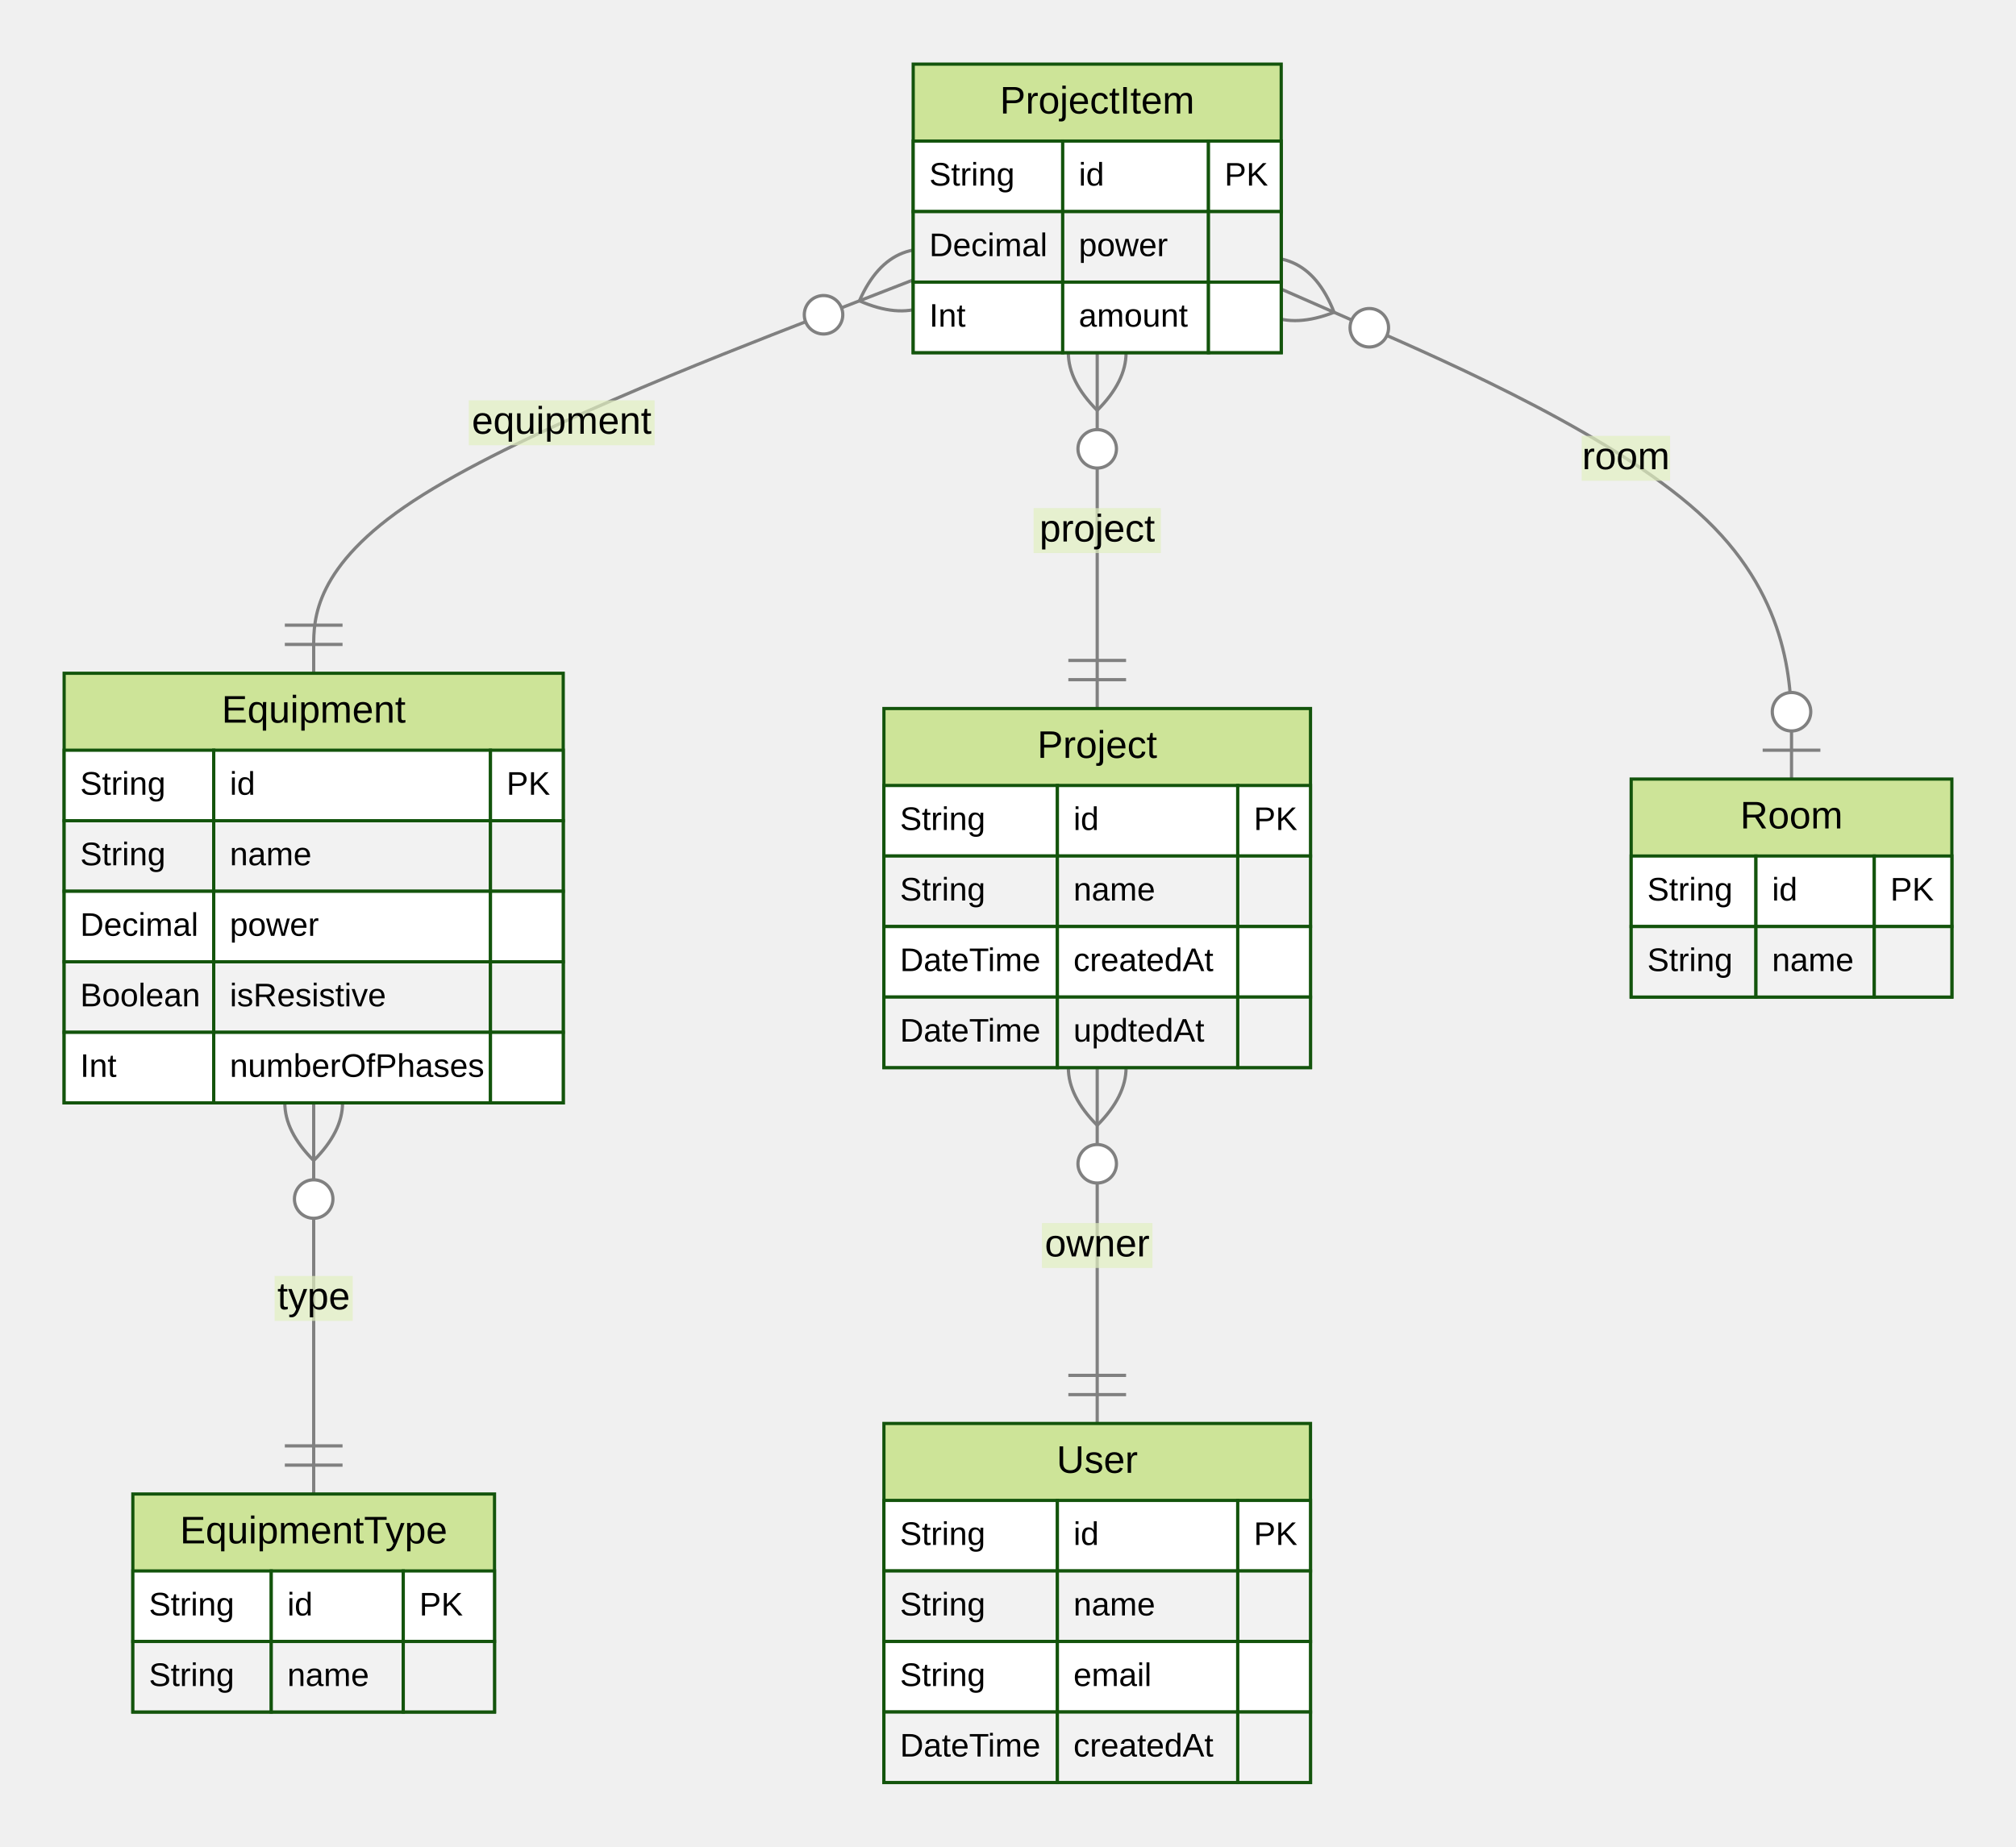
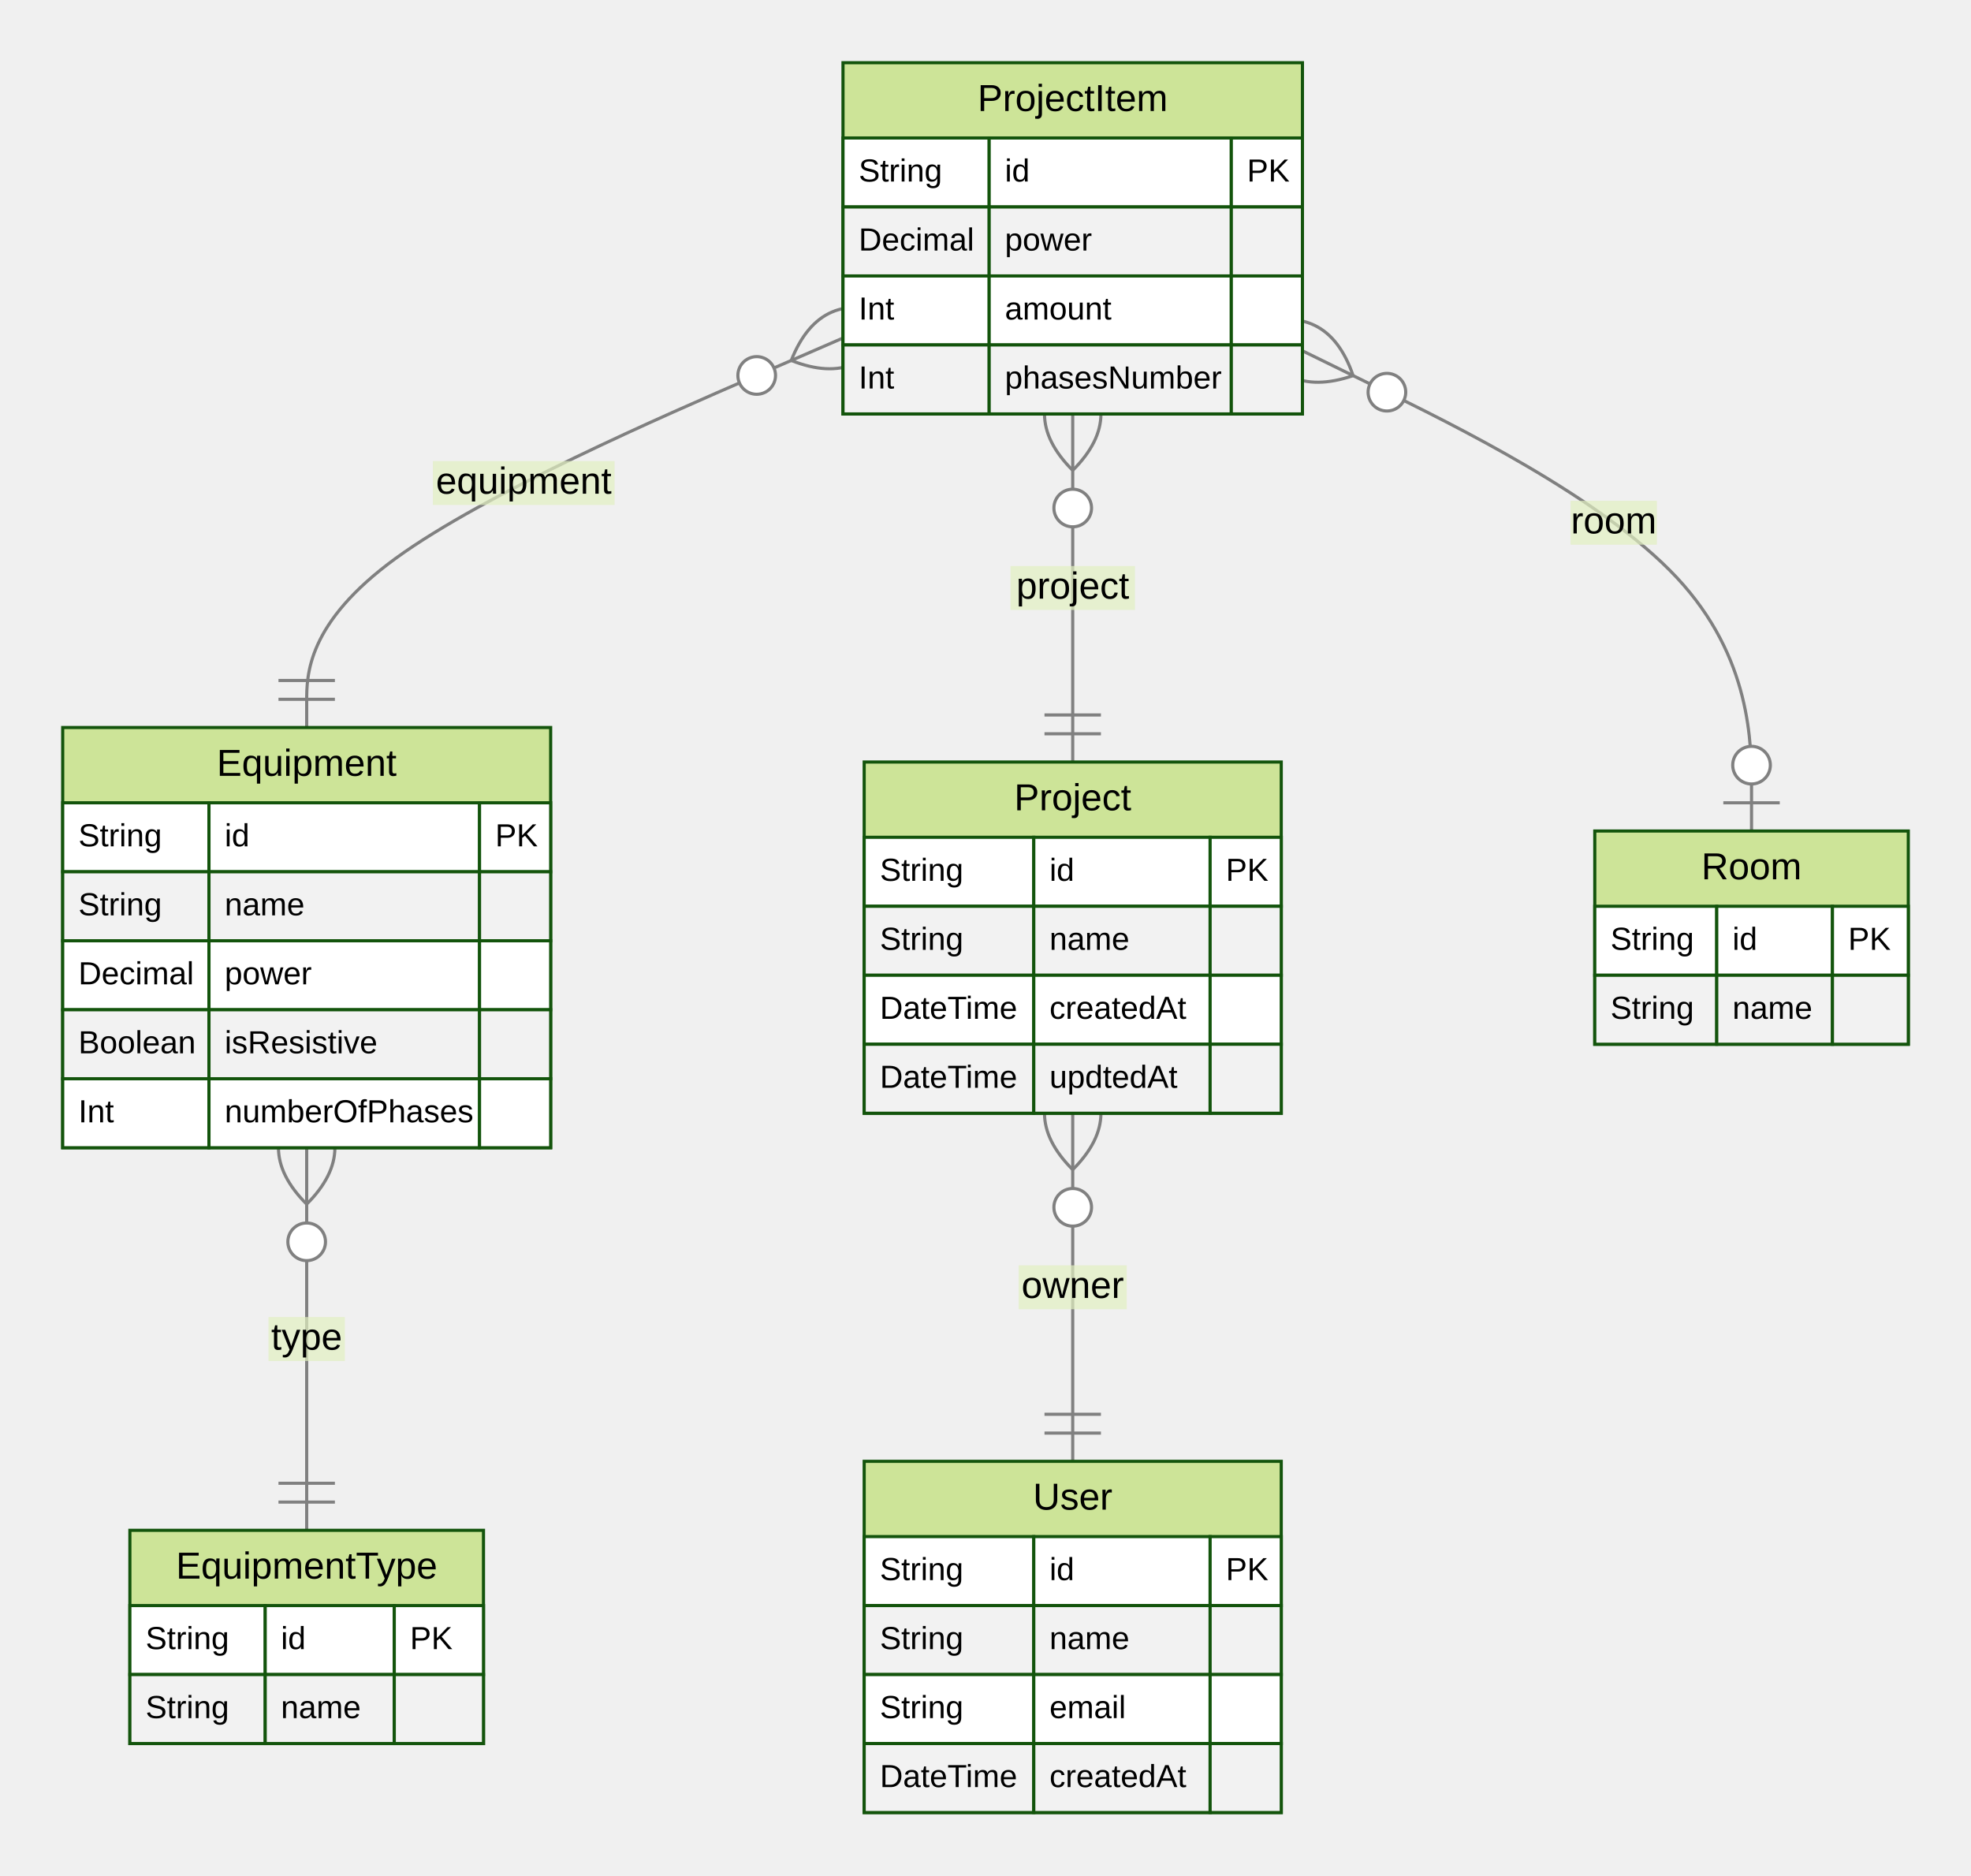
- <svg xmlns="http://www.w3.org/2000/svg" aria-roledescription="er" viewBox="0 0 628.664 576" style="max-width: 628.664px; background-color: white;" width="100%" id="mermaid-0">
+ <svg xmlns="http://www.w3.org/2000/svg" aria-roledescription="er" viewBox="0 0 628.664 598" style="max-width: 628.664px; background-color: white;" width="100%" id="mermaid-0">
  <style>#mermaid-0{font-family:"trebuchet ms",verdana,arial,sans-serif;font-size:16px;fill:#000000;}#mermaid-0 .error-icon{fill:#552222;}#mermaid-0 .error-text{fill:#552222;stroke:#552222;}#mermaid-0 .edge-thickness-normal{stroke-width:2px;}#mermaid-0 .edge-thickness-thick{stroke-width:3.5px;}#mermaid-0 .edge-pattern-solid{stroke-dasharray:0;}#mermaid-0 .edge-pattern-dashed{stroke-dasharray:3;}#mermaid-0 .edge-pattern-dotted{stroke-dasharray:2;}#mermaid-0 .marker{fill:#000000;stroke:#000000;}#mermaid-0 .marker.cross{stroke:#000000;}#mermaid-0 svg{font-family:"trebuchet ms",verdana,arial,sans-serif;font-size:16px;}#mermaid-0 .entityBox{fill:#cde498;stroke:#13540c;}#mermaid-0 .attributeBoxOdd{fill:#ffffff;stroke:#13540c;}#mermaid-0 .attributeBoxEven{fill:#f2f2f2;stroke:#13540c;}#mermaid-0 .relationshipLabelBox{fill:hsl(78.158, 58.462%, 84.51%);opacity:0.7;background-color:hsl(78.158, 58.462%, 84.51%);}#mermaid-0 .relationshipLabelBox rect{opacity:0.5;}#mermaid-0 .relationshipLine{stroke:#000000;}#mermaid-0 .entityTitleText{text-anchor:middle;font-size:18px;fill:#000000;}#mermaid-0 :root{--mermaid-font-family:"trebuchet ms",verdana,arial,sans-serif;}</style>
  <g />
  <defs>
    <marker orient="auto" markerHeight="18" markerWidth="18" refY="9" refX="0" id="ONLY_ONE_START">
      <path d="M9,0 L9,18 M15,0 L15,18" fill="none" stroke="gray" />
    </marker>
  </defs>
  <defs>
    <marker orient="auto" markerHeight="18" markerWidth="18" refY="9" refX="18" id="ONLY_ONE_END">
      <path d="M3,0 L3,18 M9,0 L9,18" fill="none" stroke="gray" />
    </marker>
  </defs>
  <defs>
    <marker orient="auto" markerHeight="18" markerWidth="30" refY="9" refX="0" id="ZERO_OR_ONE_START">
      <circle r="6" cy="9" cx="21" fill="white" stroke="gray" />
      <path d="M9,0 L9,18" fill="none" stroke="gray" />
    </marker>
  </defs>
  <defs>
    <marker orient="auto" markerHeight="18" markerWidth="30" refY="9" refX="30" id="ZERO_OR_ONE_END">
      <circle r="6" cy="9" cx="9" fill="white" stroke="gray" />
      <path d="M21,0 L21,18" fill="none" stroke="gray" />
    </marker>
  </defs>
  <defs>
    <marker orient="auto" markerHeight="36" markerWidth="45" refY="18" refX="18" id="ONE_OR_MORE_START">
      <path d="M0,18 Q 18,0 36,18 Q 18,36 0,18 M42,9 L42,27" fill="none" stroke="gray" />
    </marker>
  </defs>
  <defs>
    <marker orient="auto" markerHeight="36" markerWidth="45" refY="18" refX="27" id="ONE_OR_MORE_END">
      <path d="M3,9 L3,27 M9,18 Q27,0 45,18 Q27,36 9,18" fill="none" stroke="gray" />
    </marker>
  </defs>
  <defs>
    <marker orient="auto" markerHeight="36" markerWidth="57" refY="18" refX="18" id="ZERO_OR_MORE_START">
      <circle r="6" cy="18" cx="48" fill="white" stroke="gray" />
      <path d="M0,18 Q18,0 36,18 Q18,36 0,18" fill="none" stroke="gray" />
    </marker>
  </defs>
  <defs>
    <marker orient="auto" markerHeight="36" markerWidth="57" refY="18" refX="39" id="ZERO_OR_MORE_END">
      <circle r="6" cy="18" cx="9" fill="white" stroke="gray" />
      <path d="M21,18 Q39,0 57,18 Q39,36 21,18" fill="none" stroke="gray" />
    </marker>
  </defs>
-   <path style="stroke: gray; fill: none;" marker-start="url(#ZERO_OR_MORE_START)" marker-end="url(#ONLY_ONE_END)" d="M97.819,344L97.819,352.333C97.819,360.667,97.819,377.333,97.819,397.667C97.819,418,97.819,442,97.819,454L97.819,466" class="er relationshipLine" />
-   <path style="stroke: gray; fill: none;" marker-start="url(#ZERO_OR_MORE_START)" marker-end="url(#ONLY_ONE_END)" d="M342.151,333L342.151,343.167C342.151,353.333,342.151,373.667,342.151,392.167C342.151,410.667,342.151,427.333,342.151,435.667L342.151,444" class="er relationshipLine" />
-   <path style="stroke: gray; fill: none;" marker-start="url(#ZERO_OR_MORE_START)" marker-end="url(#ZERO_OR_ONE_END)" d="M399.53,90.176L426.052,101.814C452.575,113.451,505.619,136.725,532.142,162.196C558.664,187.667,558.664,215.333,558.664,229.167L558.664,243" class="er relationshipLine" />
-   <path style="stroke: gray; fill: none;" marker-start="url(#ZERO_OR_MORE_START)" marker-end="url(#ONLY_ONE_END)" d="M284.772,87.31L253.613,99.425C222.454,111.54,160.137,135.77,128.978,156.218C97.819,176.667,97.819,193.333,97.819,201.667L97.819,210" class="er relationshipLine" />
-   <path style="stroke: gray; fill: none;" marker-start="url(#ZERO_OR_MORE_START)" marker-end="url(#ONLY_ONE_END)" d="M342.151,110L342.151,118.333C342.151,126.667,342.151,143.333,342.151,161.833C342.151,180.333,342.151,200.667,342.151,210.833L342.151,221" class="er relationshipLine" />
-   <g transform="translate(20,210 )" id="entity-Equipment-e57c4209-9943-4e81-9fb0-a5da6dffc09e">
+   <path style="stroke: gray; fill: none;" marker-start="url(#ZERO_OR_MORE_START)" marker-end="url(#ONLY_ONE_END)" d="M97.819,366L97.819,374.333C97.819,382.667,97.819,399.333,97.819,419.667C97.819,440,97.819,464,97.819,476L97.819,488" class="er relationshipLine" />
+   <path style="stroke: gray; fill: none;" marker-start="url(#ZERO_OR_MORE_START)" marker-end="url(#ONLY_ONE_END)" d="M342.151,355L342.151,365.167C342.151,375.333,342.151,395.667,342.151,414.167C342.151,432.667,342.151,449.333,342.151,457.667L342.151,466" class="er relationshipLine" />
+   <path style="stroke: gray; fill: none;" marker-start="url(#ZERO_OR_MORE_START)" marker-end="url(#ZERO_OR_ONE_END)" d="M415.423,111.872L439.296,123.56C463.17,135.248,510.917,158.624,534.791,184.145C558.664,209.667,558.664,237.333,558.664,251.167L558.664,265" class="er relationshipLine" />
+   <path style="stroke: gray; fill: none;" marker-start="url(#ZERO_OR_MORE_START)" marker-end="url(#ONLY_ONE_END)" d="M268.879,107.788L240.369,120.157C211.859,132.525,154.839,157.263,126.329,177.965C97.819,198.667,97.819,215.333,97.819,223.667L97.819,232" class="er relationshipLine" />
+   <path style="stroke: gray; fill: none;" marker-start="url(#ZERO_OR_MORE_START)" marker-end="url(#ONLY_ONE_END)" d="M342.151,132L342.151,140.333C342.151,148.667,342.151,165.333,342.151,183.833C342.151,202.333,342.151,222.667,342.151,232.833L342.151,243" class="er relationshipLine" />
+   <g transform="translate(20,232 )" id="entity-Equipment-04f07d45-b770-484f-bf6a-7edaad389939">
    <rect height="134" width="155.638" y="0" x="0" class="er entityBox" />
-     <text style="dominant-baseline: middle; text-anchor: middle; font-size: 12px;" transform="translate(77.81886,12)" y="0" x="0" id="text-entity-Equipment-e57c4209-9943-4e81-9fb0-a5da6dffc09e" class="er entityLabel">Equipment</text>
+     <text style="dominant-baseline: middle; text-anchor: middle; font-size: 12px;" transform="translate(77.81886,12)" y="0" x="0" id="text-entity-Equipment-04f07d45-b770-484f-bf6a-7edaad389939" class="er entityLabel">Equipment</text>
    <rect height="22" width="46.65" y="24" x="0" class="er attributeBoxOdd" />
-     <text style="dominant-baseline: middle; font-size: 10.2px;" transform="translate(5,35)" y="0" x="0" id="text-entity-Equipment-e57c4209-9943-4e81-9fb0-a5da6dffc09e-attr-1-type" class="er entityLabel">String</text>
+     <text style="dominant-baseline: middle; font-size: 10.2px;" transform="translate(5,35)" y="0" x="0" id="text-entity-Equipment-04f07d45-b770-484f-bf6a-7edaad389939-attr-1-type" class="er entityLabel">String</text>
    <rect height="22" width="86.3" y="24" x="46.65" class="er attributeBoxOdd" />
-     <text style="dominant-baseline: middle; font-size: 10.2px;" transform="translate(51.64975,35)" y="0" x="0" id="text-entity-Equipment-e57c4209-9943-4e81-9fb0-a5da6dffc09e-attr-1-name" class="er entityLabel">id</text>
+     <text style="dominant-baseline: middle; font-size: 10.2px;" transform="translate(51.64975,35)" y="0" x="0" id="text-entity-Equipment-04f07d45-b770-484f-bf6a-7edaad389939-attr-1-name" class="er entityLabel">id</text>
    <rect height="22" width="22.688" y="24" x="132.95" class="er attributeBoxOdd" />
-     <text style="dominant-baseline: middle; font-size: 10.2px;" transform="translate(137.95,35)" y="0" x="0" id="text-entity-Equipment-e57c4209-9943-4e81-9fb0-a5da6dffc09e-attr-1-key" class="er entityLabel">PK</text>
+     <text style="dominant-baseline: middle; font-size: 10.2px;" transform="translate(137.95,35)" y="0" x="0" id="text-entity-Equipment-04f07d45-b770-484f-bf6a-7edaad389939-attr-1-key" class="er entityLabel">PK</text>
    <rect height="22" width="46.65" y="46" x="0" class="er attributeBoxEven" />
-     <text style="dominant-baseline: middle; font-size: 10.2px;" transform="translate(5,57)" y="0" x="0" id="text-entity-Equipment-e57c4209-9943-4e81-9fb0-a5da6dffc09e-attr-2-type" class="er entityLabel">String</text>
+     <text style="dominant-baseline: middle; font-size: 10.2px;" transform="translate(5,57)" y="0" x="0" id="text-entity-Equipment-04f07d45-b770-484f-bf6a-7edaad389939-attr-2-type" class="er entityLabel">String</text>
    <rect height="22" width="86.3" y="46" x="46.65" class="er attributeBoxEven" />
-     <text style="dominant-baseline: middle; font-size: 10.2px;" transform="translate(51.64975,57)" y="0" x="0" id="text-entity-Equipment-e57c4209-9943-4e81-9fb0-a5da6dffc09e-attr-2-name" class="er entityLabel">name</text>
+     <text style="dominant-baseline: middle; font-size: 10.2px;" transform="translate(51.64975,57)" y="0" x="0" id="text-entity-Equipment-04f07d45-b770-484f-bf6a-7edaad389939-attr-2-name" class="er entityLabel">name</text>
    <rect height="22" width="22.688" y="46" x="132.95" class="er attributeBoxEven" />
-     <text style="dominant-baseline: middle; font-size: 10.2px;" transform="translate(137.95,57)" y="0" x="0" id="text-entity-Equipment-e57c4209-9943-4e81-9fb0-a5da6dffc09e-attr-2-key" class="er entityLabel" />
+     <text style="dominant-baseline: middle; font-size: 10.2px;" transform="translate(137.95,57)" y="0" x="0" id="text-entity-Equipment-04f07d45-b770-484f-bf6a-7edaad389939-attr-2-key" class="er entityLabel" />
    <rect height="22" width="46.65" y="68" x="0" class="er attributeBoxOdd" />
-     <text style="dominant-baseline: middle; font-size: 10.2px;" transform="translate(5,79)" y="0" x="0" id="text-entity-Equipment-e57c4209-9943-4e81-9fb0-a5da6dffc09e-attr-3-type" class="er entityLabel">Decimal</text>
+     <text style="dominant-baseline: middle; font-size: 10.2px;" transform="translate(5,79)" y="0" x="0" id="text-entity-Equipment-04f07d45-b770-484f-bf6a-7edaad389939-attr-3-type" class="er entityLabel">Decimal</text>
    <rect height="22" width="86.3" y="68" x="46.65" class="er attributeBoxOdd" />
-     <text style="dominant-baseline: middle; font-size: 10.2px;" transform="translate(51.64975,79)" y="0" x="0" id="text-entity-Equipment-e57c4209-9943-4e81-9fb0-a5da6dffc09e-attr-3-name" class="er entityLabel">power</text>
+     <text style="dominant-baseline: middle; font-size: 10.2px;" transform="translate(51.64975,79)" y="0" x="0" id="text-entity-Equipment-04f07d45-b770-484f-bf6a-7edaad389939-attr-3-name" class="er entityLabel">power</text>
    <rect height="22" width="22.688" y="68" x="132.95" class="er attributeBoxOdd" />
-     <text style="dominant-baseline: middle; font-size: 10.2px;" transform="translate(137.95,79)" y="0" x="0" id="text-entity-Equipment-e57c4209-9943-4e81-9fb0-a5da6dffc09e-attr-3-key" class="er entityLabel" />
+     <text style="dominant-baseline: middle; font-size: 10.2px;" transform="translate(137.95,79)" y="0" x="0" id="text-entity-Equipment-04f07d45-b770-484f-bf6a-7edaad389939-attr-3-key" class="er entityLabel" />
    <rect height="22" width="46.65" y="90" x="0" class="er attributeBoxEven" />
-     <text style="dominant-baseline: middle; font-size: 10.2px;" transform="translate(5,101)" y="0" x="0" id="text-entity-Equipment-e57c4209-9943-4e81-9fb0-a5da6dffc09e-attr-4-type" class="er entityLabel">Boolean</text>
+     <text style="dominant-baseline: middle; font-size: 10.2px;" transform="translate(5,101)" y="0" x="0" id="text-entity-Equipment-04f07d45-b770-484f-bf6a-7edaad389939-attr-4-type" class="er entityLabel">Boolean</text>
    <rect height="22" width="86.3" y="90" x="46.65" class="er attributeBoxEven" />
-     <text style="dominant-baseline: middle; font-size: 10.2px;" transform="translate(51.64975,101)" y="0" x="0" id="text-entity-Equipment-e57c4209-9943-4e81-9fb0-a5da6dffc09e-attr-4-name" class="er entityLabel">isResistive</text>
+     <text style="dominant-baseline: middle; font-size: 10.2px;" transform="translate(51.64975,101)" y="0" x="0" id="text-entity-Equipment-04f07d45-b770-484f-bf6a-7edaad389939-attr-4-name" class="er entityLabel">isResistive</text>
    <rect height="22" width="22.688" y="90" x="132.95" class="er attributeBoxEven" />
-     <text style="dominant-baseline: middle; font-size: 10.2px;" transform="translate(137.95,101)" y="0" x="0" id="text-entity-Equipment-e57c4209-9943-4e81-9fb0-a5da6dffc09e-attr-4-key" class="er entityLabel" />
+     <text style="dominant-baseline: middle; font-size: 10.2px;" transform="translate(137.95,101)" y="0" x="0" id="text-entity-Equipment-04f07d45-b770-484f-bf6a-7edaad389939-attr-4-key" class="er entityLabel" />
    <rect height="22" width="46.65" y="112" x="0" class="er attributeBoxOdd" />
-     <text style="dominant-baseline: middle; font-size: 10.2px;" transform="translate(5,123)" y="0" x="0" id="text-entity-Equipment-e57c4209-9943-4e81-9fb0-a5da6dffc09e-attr-5-type" class="er entityLabel">Int</text>
+     <text style="dominant-baseline: middle; font-size: 10.2px;" transform="translate(5,123)" y="0" x="0" id="text-entity-Equipment-04f07d45-b770-484f-bf6a-7edaad389939-attr-5-type" class="er entityLabel">Int</text>
    <rect height="22" width="86.3" y="112" x="46.65" class="er attributeBoxOdd" />
-     <text style="dominant-baseline: middle; font-size: 10.2px;" transform="translate(51.64975,123)" y="0" x="0" id="text-entity-Equipment-e57c4209-9943-4e81-9fb0-a5da6dffc09e-attr-5-name" class="er entityLabel">numberOfPhases</text>
+     <text style="dominant-baseline: middle; font-size: 10.2px;" transform="translate(51.64975,123)" y="0" x="0" id="text-entity-Equipment-04f07d45-b770-484f-bf6a-7edaad389939-attr-5-name" class="er entityLabel">numberOfPhases</text>
    <rect height="22" width="22.688" y="112" x="132.95" class="er attributeBoxOdd" />
-     <text style="dominant-baseline: middle; font-size: 10.2px;" transform="translate(137.95,123)" y="0" x="0" id="text-entity-Equipment-e57c4209-9943-4e81-9fb0-a5da6dffc09e-attr-5-key" class="er entityLabel" />
-   </g>
-   <g transform="translate(41.42628,466 )" id="entity-EquipmentType-c0a5df03-c786-4445-b4bb-2504ad14c1a9">
+     <text style="dominant-baseline: middle; font-size: 10.2px;" transform="translate(137.95,123)" y="0" x="0" id="text-entity-Equipment-04f07d45-b770-484f-bf6a-7edaad389939-attr-5-key" class="er entityLabel" />
+   </g>
+   <g transform="translate(41.42628,488 )" id="entity-EquipmentType-601894e5-45f7-4648-88d3-7b594855263c">
    <rect height="68" width="112.785" y="0" x="0" class="er entityBox" />
-     <text style="dominant-baseline: middle; text-anchor: middle; font-size: 12px;" transform="translate(56.39258,12)" y="0" x="0" id="text-entity-EquipmentType-c0a5df03-c786-4445-b4bb-2504ad14c1a9" class="er entityLabel">EquipmentType</text>
+     <text style="dominant-baseline: middle; text-anchor: middle; font-size: 12px;" transform="translate(56.39258,12)" y="0" x="0" id="text-entity-EquipmentType-601894e5-45f7-4648-88d3-7b594855263c" class="er entityLabel">EquipmentType</text>
    <rect height="22" width="43.164" y="24" x="0" class="er attributeBoxOdd" />
-     <text style="dominant-baseline: middle; font-size: 10.2px;" transform="translate(5,35)" y="0" x="0" id="text-entity-EquipmentType-c0a5df03-c786-4445-b4bb-2504ad14c1a9-attr-1-type" class="er entityLabel">String</text>
+     <text style="dominant-baseline: middle; font-size: 10.2px;" transform="translate(5,35)" y="0" x="0" id="text-entity-EquipmentType-601894e5-45f7-4648-88d3-7b594855263c-attr-1-type" class="er entityLabel">String</text>
    <rect height="22" width="41.166" y="24" x="43.164" class="er attributeBoxOdd" />
-     <text style="dominant-baseline: middle; font-size: 10.2px;" transform="translate(48.16356,35)" y="0" x="0" id="text-entity-EquipmentType-c0a5df03-c786-4445-b4bb-2504ad14c1a9-attr-1-name" class="er entityLabel">id</text>
+     <text style="dominant-baseline: middle; font-size: 10.2px;" transform="translate(48.16356,35)" y="0" x="0" id="text-entity-EquipmentType-601894e5-45f7-4648-88d3-7b594855263c-attr-1-name" class="er entityLabel">id</text>
    <rect height="22" width="28.455" y="24" x="84.33" class="er attributeBoxOdd" />
-     <text style="dominant-baseline: middle; font-size: 10.2px;" transform="translate(89.32997,35)" y="0" x="0" id="text-entity-EquipmentType-c0a5df03-c786-4445-b4bb-2504ad14c1a9-attr-1-key" class="er entityLabel">PK</text>
+     <text style="dominant-baseline: middle; font-size: 10.2px;" transform="translate(89.32997,35)" y="0" x="0" id="text-entity-EquipmentType-601894e5-45f7-4648-88d3-7b594855263c-attr-1-key" class="er entityLabel">PK</text>
    <rect height="22" width="43.164" y="46" x="0" class="er attributeBoxEven" />
-     <text style="dominant-baseline: middle; font-size: 10.2px;" transform="translate(5,57)" y="0" x="0" id="text-entity-EquipmentType-c0a5df03-c786-4445-b4bb-2504ad14c1a9-attr-2-type" class="er entityLabel">String</text>
+     <text style="dominant-baseline: middle; font-size: 10.2px;" transform="translate(5,57)" y="0" x="0" id="text-entity-EquipmentType-601894e5-45f7-4648-88d3-7b594855263c-attr-2-type" class="er entityLabel">String</text>
    <rect height="22" width="41.166" y="46" x="43.164" class="er attributeBoxEven" />
-     <text style="dominant-baseline: middle; font-size: 10.2px;" transform="translate(48.16356,57)" y="0" x="0" id="text-entity-EquipmentType-c0a5df03-c786-4445-b4bb-2504ad14c1a9-attr-2-name" class="er entityLabel">name</text>
+     <text style="dominant-baseline: middle; font-size: 10.2px;" transform="translate(48.16356,57)" y="0" x="0" id="text-entity-EquipmentType-601894e5-45f7-4648-88d3-7b594855263c-attr-2-name" class="er entityLabel">name</text>
    <rect height="22" width="28.455" y="46" x="84.33" class="er attributeBoxEven" />
-     <text style="dominant-baseline: middle; font-size: 10.2px;" transform="translate(89.32997,57)" y="0" x="0" id="text-entity-EquipmentType-c0a5df03-c786-4445-b4bb-2504ad14c1a9-attr-2-key" class="er entityLabel" />
-   </g>
-   <g transform="translate(275.6377,444 )" id="entity-User-4519b605-82f5-4784-88e5-47561e5da9b5">
+     <text style="dominant-baseline: middle; font-size: 10.2px;" transform="translate(89.32997,57)" y="0" x="0" id="text-entity-EquipmentType-601894e5-45f7-4648-88d3-7b594855263c-attr-2-key" class="er entityLabel" />
+   </g>
+   <g transform="translate(275.6377,466 )" id="entity-User-2dc6f05c-d421-484b-9d5f-dd0690139143">
    <rect height="112" width="133.026" y="0" x="0" class="er entityBox" />
-     <text style="dominant-baseline: middle; text-anchor: middle; font-size: 12px;" transform="translate(66.51321,12)" y="0" x="0" id="text-entity-User-4519b605-82f5-4784-88e5-47561e5da9b5" class="er entityLabel">User</text>
+     <text style="dominant-baseline: middle; text-anchor: middle; font-size: 12px;" transform="translate(66.51321,12)" y="0" x="0" id="text-entity-User-2dc6f05c-d421-484b-9d5f-dd0690139143" class="er entityLabel">User</text>
    <rect height="22" width="54.096" y="24" x="0" class="er attributeBoxOdd" />
-     <text style="dominant-baseline: middle; font-size: 10.2px;" transform="translate(5,35)" y="0" x="0" id="text-entity-User-4519b605-82f5-4784-88e5-47561e5da9b5-attr-1-type" class="er entityLabel">String</text>
+     <text style="dominant-baseline: middle; font-size: 10.2px;" transform="translate(5,35)" y="0" x="0" id="text-entity-User-2dc6f05c-d421-484b-9d5f-dd0690139143-attr-1-type" class="er entityLabel">String</text>
    <rect height="22" width="56.243" y="24" x="54.096" class="er attributeBoxOdd" />
-     <text style="dominant-baseline: middle; font-size: 10.2px;" transform="translate(59.09555,35)" y="0" x="0" id="text-entity-User-4519b605-82f5-4784-88e5-47561e5da9b5-attr-1-name" class="er entityLabel">id</text>
+     <text style="dominant-baseline: middle; font-size: 10.2px;" transform="translate(59.09555,35)" y="0" x="0" id="text-entity-User-2dc6f05c-d421-484b-9d5f-dd0690139143-attr-1-name" class="er entityLabel">id</text>
    <rect height="22" width="22.688" y="24" x="110.339" class="er attributeBoxOdd" />
-     <text style="dominant-baseline: middle; font-size: 10.2px;" transform="translate(115.3387,35)" y="0" x="0" id="text-entity-User-4519b605-82f5-4784-88e5-47561e5da9b5-attr-1-key" class="er entityLabel">PK</text>
+     <text style="dominant-baseline: middle; font-size: 10.2px;" transform="translate(115.3387,35)" y="0" x="0" id="text-entity-User-2dc6f05c-d421-484b-9d5f-dd0690139143-attr-1-key" class="er entityLabel">PK</text>
    <rect height="22" width="54.096" y="46" x="0" class="er attributeBoxEven" />
-     <text style="dominant-baseline: middle; font-size: 10.2px;" transform="translate(5,57)" y="0" x="0" id="text-entity-User-4519b605-82f5-4784-88e5-47561e5da9b5-attr-2-type" class="er entityLabel">String</text>
+     <text style="dominant-baseline: middle; font-size: 10.2px;" transform="translate(5,57)" y="0" x="0" id="text-entity-User-2dc6f05c-d421-484b-9d5f-dd0690139143-attr-2-type" class="er entityLabel">String</text>
    <rect height="22" width="56.243" y="46" x="54.096" class="er attributeBoxEven" />
-     <text style="dominant-baseline: middle; font-size: 10.2px;" transform="translate(59.09555,57)" y="0" x="0" id="text-entity-User-4519b605-82f5-4784-88e5-47561e5da9b5-attr-2-name" class="er entityLabel">name</text>
+     <text style="dominant-baseline: middle; font-size: 10.2px;" transform="translate(59.09555,57)" y="0" x="0" id="text-entity-User-2dc6f05c-d421-484b-9d5f-dd0690139143-attr-2-name" class="er entityLabel">name</text>
    <rect height="22" width="22.688" y="46" x="110.339" class="er attributeBoxEven" />
-     <text style="dominant-baseline: middle; font-size: 10.2px;" transform="translate(115.3387,57)" y="0" x="0" id="text-entity-User-4519b605-82f5-4784-88e5-47561e5da9b5-attr-2-key" class="er entityLabel" />
+     <text style="dominant-baseline: middle; font-size: 10.2px;" transform="translate(115.3387,57)" y="0" x="0" id="text-entity-User-2dc6f05c-d421-484b-9d5f-dd0690139143-attr-2-key" class="er entityLabel" />
    <rect height="22" width="54.096" y="68" x="0" class="er attributeBoxOdd" />
-     <text style="dominant-baseline: middle; font-size: 10.2px;" transform="translate(5,79)" y="0" x="0" id="text-entity-User-4519b605-82f5-4784-88e5-47561e5da9b5-attr-3-type" class="er entityLabel">String</text>
+     <text style="dominant-baseline: middle; font-size: 10.2px;" transform="translate(5,79)" y="0" x="0" id="text-entity-User-2dc6f05c-d421-484b-9d5f-dd0690139143-attr-3-type" class="er entityLabel">String</text>
    <rect height="22" width="56.243" y="68" x="54.096" class="er attributeBoxOdd" />
-     <text style="dominant-baseline: middle; font-size: 10.2px;" transform="translate(59.09555,79)" y="0" x="0" id="text-entity-User-4519b605-82f5-4784-88e5-47561e5da9b5-attr-3-name" class="er entityLabel">email</text>
+     <text style="dominant-baseline: middle; font-size: 10.2px;" transform="translate(59.09555,79)" y="0" x="0" id="text-entity-User-2dc6f05c-d421-484b-9d5f-dd0690139143-attr-3-name" class="er entityLabel">email</text>
    <rect height="22" width="22.688" y="68" x="110.339" class="er attributeBoxOdd" />
-     <text style="dominant-baseline: middle; font-size: 10.2px;" transform="translate(115.3387,79)" y="0" x="0" id="text-entity-User-4519b605-82f5-4784-88e5-47561e5da9b5-attr-3-key" class="er entityLabel" />
+     <text style="dominant-baseline: middle; font-size: 10.2px;" transform="translate(115.3387,79)" y="0" x="0" id="text-entity-User-2dc6f05c-d421-484b-9d5f-dd0690139143-attr-3-key" class="er entityLabel" />
    <rect height="22" width="54.096" y="90" x="0" class="er attributeBoxEven" />
-     <text style="dominant-baseline: middle; font-size: 10.2px;" transform="translate(5,101)" y="0" x="0" id="text-entity-User-4519b605-82f5-4784-88e5-47561e5da9b5-attr-4-type" class="er entityLabel">DateTime</text>
+     <text style="dominant-baseline: middle; font-size: 10.2px;" transform="translate(5,101)" y="0" x="0" id="text-entity-User-2dc6f05c-d421-484b-9d5f-dd0690139143-attr-4-type" class="er entityLabel">DateTime</text>
    <rect height="22" width="56.243" y="90" x="54.096" class="er attributeBoxEven" />
-     <text style="dominant-baseline: middle; font-size: 10.2px;" transform="translate(59.09555,101)" y="0" x="0" id="text-entity-User-4519b605-82f5-4784-88e5-47561e5da9b5-attr-4-name" class="er entityLabel">createdAt</text>
+     <text style="dominant-baseline: middle; font-size: 10.2px;" transform="translate(59.09555,101)" y="0" x="0" id="text-entity-User-2dc6f05c-d421-484b-9d5f-dd0690139143-attr-4-name" class="er entityLabel">createdAt</text>
    <rect height="22" width="22.688" y="90" x="110.339" class="er attributeBoxEven" />
-     <text style="dominant-baseline: middle; font-size: 10.2px;" transform="translate(115.3387,101)" y="0" x="0" id="text-entity-User-4519b605-82f5-4784-88e5-47561e5da9b5-attr-4-key" class="er entityLabel" />
-   </g>
-   <g transform="translate(275.6377,221 )" id="entity-Project-7aff2950-399a-4528-8461-5517d71f59ad">
+     <text style="dominant-baseline: middle; font-size: 10.2px;" transform="translate(115.3387,101)" y="0" x="0" id="text-entity-User-2dc6f05c-d421-484b-9d5f-dd0690139143-attr-4-key" class="er entityLabel" />
+   </g>
+   <g transform="translate(275.6377,243 )" id="entity-Project-66f8ca4a-10cb-4bf3-9115-05de2c45915e">
    <rect height="112" width="133.026" y="0" x="0" class="er entityBox" />
-     <text style="dominant-baseline: middle; text-anchor: middle; font-size: 12px;" transform="translate(66.51321,12)" y="0" x="0" id="text-entity-Project-7aff2950-399a-4528-8461-5517d71f59ad" class="er entityLabel">Project</text>
+     <text style="dominant-baseline: middle; text-anchor: middle; font-size: 12px;" transform="translate(66.51321,12)" y="0" x="0" id="text-entity-Project-66f8ca4a-10cb-4bf3-9115-05de2c45915e" class="er entityLabel">Project</text>
    <rect height="22" width="54.096" y="24" x="0" class="er attributeBoxOdd" />
-     <text style="dominant-baseline: middle; font-size: 10.2px;" transform="translate(5,35)" y="0" x="0" id="text-entity-Project-7aff2950-399a-4528-8461-5517d71f59ad-attr-1-type" class="er entityLabel">String</text>
+     <text style="dominant-baseline: middle; font-size: 10.2px;" transform="translate(5,35)" y="0" x="0" id="text-entity-Project-66f8ca4a-10cb-4bf3-9115-05de2c45915e-attr-1-type" class="er entityLabel">String</text>
    <rect height="22" width="56.243" y="24" x="54.096" class="er attributeBoxOdd" />
-     <text style="dominant-baseline: middle; font-size: 10.2px;" transform="translate(59.09555,35)" y="0" x="0" id="text-entity-Project-7aff2950-399a-4528-8461-5517d71f59ad-attr-1-name" class="er entityLabel">id</text>
+     <text style="dominant-baseline: middle; font-size: 10.2px;" transform="translate(59.09555,35)" y="0" x="0" id="text-entity-Project-66f8ca4a-10cb-4bf3-9115-05de2c45915e-attr-1-name" class="er entityLabel">id</text>
    <rect height="22" width="22.688" y="24" x="110.339" class="er attributeBoxOdd" />
-     <text style="dominant-baseline: middle; font-size: 10.2px;" transform="translate(115.3387,35)" y="0" x="0" id="text-entity-Project-7aff2950-399a-4528-8461-5517d71f59ad-attr-1-key" class="er entityLabel">PK</text>
+     <text style="dominant-baseline: middle; font-size: 10.2px;" transform="translate(115.3387,35)" y="0" x="0" id="text-entity-Project-66f8ca4a-10cb-4bf3-9115-05de2c45915e-attr-1-key" class="er entityLabel">PK</text>
    <rect height="22" width="54.096" y="46" x="0" class="er attributeBoxEven" />
-     <text style="dominant-baseline: middle; font-size: 10.2px;" transform="translate(5,57)" y="0" x="0" id="text-entity-Project-7aff2950-399a-4528-8461-5517d71f59ad-attr-2-type" class="er entityLabel">String</text>
+     <text style="dominant-baseline: middle; font-size: 10.2px;" transform="translate(5,57)" y="0" x="0" id="text-entity-Project-66f8ca4a-10cb-4bf3-9115-05de2c45915e-attr-2-type" class="er entityLabel">String</text>
    <rect height="22" width="56.243" y="46" x="54.096" class="er attributeBoxEven" />
-     <text style="dominant-baseline: middle; font-size: 10.2px;" transform="translate(59.09555,57)" y="0" x="0" id="text-entity-Project-7aff2950-399a-4528-8461-5517d71f59ad-attr-2-name" class="er entityLabel">name</text>
+     <text style="dominant-baseline: middle; font-size: 10.2px;" transform="translate(59.09555,57)" y="0" x="0" id="text-entity-Project-66f8ca4a-10cb-4bf3-9115-05de2c45915e-attr-2-name" class="er entityLabel">name</text>
    <rect height="22" width="22.688" y="46" x="110.339" class="er attributeBoxEven" />
-     <text style="dominant-baseline: middle; font-size: 10.2px;" transform="translate(115.3387,57)" y="0" x="0" id="text-entity-Project-7aff2950-399a-4528-8461-5517d71f59ad-attr-2-key" class="er entityLabel" />
+     <text style="dominant-baseline: middle; font-size: 10.2px;" transform="translate(115.3387,57)" y="0" x="0" id="text-entity-Project-66f8ca4a-10cb-4bf3-9115-05de2c45915e-attr-2-key" class="er entityLabel" />
    <rect height="22" width="54.096" y="68" x="0" class="er attributeBoxOdd" />
-     <text style="dominant-baseline: middle; font-size: 10.2px;" transform="translate(5,79)" y="0" x="0" id="text-entity-Project-7aff2950-399a-4528-8461-5517d71f59ad-attr-3-type" class="er entityLabel">DateTime</text>
+     <text style="dominant-baseline: middle; font-size: 10.2px;" transform="translate(5,79)" y="0" x="0" id="text-entity-Project-66f8ca4a-10cb-4bf3-9115-05de2c45915e-attr-3-type" class="er entityLabel">DateTime</text>
    <rect height="22" width="56.243" y="68" x="54.096" class="er attributeBoxOdd" />
-     <text style="dominant-baseline: middle; font-size: 10.2px;" transform="translate(59.09555,79)" y="0" x="0" id="text-entity-Project-7aff2950-399a-4528-8461-5517d71f59ad-attr-3-name" class="er entityLabel">createdAt</text>
+     <text style="dominant-baseline: middle; font-size: 10.2px;" transform="translate(59.09555,79)" y="0" x="0" id="text-entity-Project-66f8ca4a-10cb-4bf3-9115-05de2c45915e-attr-3-name" class="er entityLabel">createdAt</text>
    <rect height="22" width="22.688" y="68" x="110.339" class="er attributeBoxOdd" />
-     <text style="dominant-baseline: middle; font-size: 10.2px;" transform="translate(115.3387,79)" y="0" x="0" id="text-entity-Project-7aff2950-399a-4528-8461-5517d71f59ad-attr-3-key" class="er entityLabel" />
+     <text style="dominant-baseline: middle; font-size: 10.2px;" transform="translate(115.3387,79)" y="0" x="0" id="text-entity-Project-66f8ca4a-10cb-4bf3-9115-05de2c45915e-attr-3-key" class="er entityLabel" />
    <rect height="22" width="54.096" y="90" x="0" class="er attributeBoxEven" />
-     <text style="dominant-baseline: middle; font-size: 10.2px;" transform="translate(5,101)" y="0" x="0" id="text-entity-Project-7aff2950-399a-4528-8461-5517d71f59ad-attr-4-type" class="er entityLabel">DateTime</text>
+     <text style="dominant-baseline: middle; font-size: 10.2px;" transform="translate(5,101)" y="0" x="0" id="text-entity-Project-66f8ca4a-10cb-4bf3-9115-05de2c45915e-attr-4-type" class="er entityLabel">DateTime</text>
    <rect height="22" width="56.243" y="90" x="54.096" class="er attributeBoxEven" />
-     <text style="dominant-baseline: middle; font-size: 10.2px;" transform="translate(59.09555,101)" y="0" x="0" id="text-entity-Project-7aff2950-399a-4528-8461-5517d71f59ad-attr-4-name" class="er entityLabel">updtedAt</text>
+     <text style="dominant-baseline: middle; font-size: 10.2px;" transform="translate(59.09555,101)" y="0" x="0" id="text-entity-Project-66f8ca4a-10cb-4bf3-9115-05de2c45915e-attr-4-name" class="er entityLabel">updtedAt</text>
    <rect height="22" width="22.688" y="90" x="110.339" class="er attributeBoxEven" />
-     <text style="dominant-baseline: middle; font-size: 10.2px;" transform="translate(115.3387,101)" y="0" x="0" id="text-entity-Project-7aff2950-399a-4528-8461-5517d71f59ad-attr-4-key" class="er entityLabel" />
-   </g>
-   <g transform="translate(284.7718,20 )" id="entity-ProjectItem-07ed5709-f58e-423f-b076-29a9c9264b02">
-     <rect height="90" width="114.758" y="0" x="0" class="er entityBox" />
-     <text style="dominant-baseline: middle; text-anchor: middle; font-size: 12px;" transform="translate(57.37913,12)" y="0" x="0" id="text-entity-ProjectItem-07ed5709-f58e-423f-b076-29a9c9264b02" class="er entityLabel">ProjectItem</text>
+     <text style="dominant-baseline: middle; font-size: 10.2px;" transform="translate(115.3387,101)" y="0" x="0" id="text-entity-Project-66f8ca4a-10cb-4bf3-9115-05de2c45915e-attr-4-key" class="er entityLabel" />
+   </g>
+   <g transform="translate(268.8792,20 )" id="entity-ProjectItem-fd7f48ad-d4ca-4eb2-b3f8-571b0506ad1a">
+     <rect height="112" width="146.544" y="0" x="0" class="er entityBox" />
+     <text style="dominant-baseline: middle; text-anchor: middle; font-size: 12px;" transform="translate(73.27177,12)" y="0" x="0" id="text-entity-ProjectItem-fd7f48ad-d4ca-4eb2-b3f8-571b0506ad1a" class="er entityLabel">ProjectItem</text>
    <rect height="22" width="46.625" y="24" x="0" class="er attributeBoxOdd" />
-     <text style="dominant-baseline: middle; font-size: 10.2px;" transform="translate(5,35)" y="0" x="0" id="text-entity-ProjectItem-07ed5709-f58e-423f-b076-29a9c9264b02-attr-1-type" class="er entityLabel">String</text>
-     <rect height="22" width="45.446" y="24" x="46.625" class="er attributeBoxOdd" />
-     <text style="dominant-baseline: middle; font-size: 10.2px;" transform="translate(51.625,35)" y="0" x="0" id="text-entity-ProjectItem-07ed5709-f58e-423f-b076-29a9c9264b02-attr-1-name" class="er entityLabel">id</text>
-     <rect height="22" width="22.688" y="24" x="92.071" class="er attributeBoxOdd" />
-     <text style="dominant-baseline: middle; font-size: 10.2px;" transform="translate(97.07057,35)" y="0" x="0" id="text-entity-ProjectItem-07ed5709-f58e-423f-b076-29a9c9264b02-attr-1-key" class="er entityLabel">PK</text>
+     <text style="dominant-baseline: middle; font-size: 10.2px;" transform="translate(5,35)" y="0" x="0" id="text-entity-ProjectItem-fd7f48ad-d4ca-4eb2-b3f8-571b0506ad1a-attr-1-type" class="er entityLabel">String</text>
+     <rect height="22" width="77.231" y="24" x="46.625" class="er attributeBoxOdd" />
+     <text style="dominant-baseline: middle; font-size: 10.2px;" transform="translate(51.625,35)" y="0" x="0" id="text-entity-ProjectItem-fd7f48ad-d4ca-4eb2-b3f8-571b0506ad1a-attr-1-name" class="er entityLabel">id</text>
+     <rect height="22" width="22.688" y="24" x="123.856" class="er attributeBoxOdd" />
+     <text style="dominant-baseline: middle; font-size: 10.2px;" transform="translate(128.8559,35)" y="0" x="0" id="text-entity-ProjectItem-fd7f48ad-d4ca-4eb2-b3f8-571b0506ad1a-attr-1-key" class="er entityLabel">PK</text>
    <rect height="22" width="46.625" y="46" x="0" class="er attributeBoxEven" />
-     <text style="dominant-baseline: middle; font-size: 10.2px;" transform="translate(5,57)" y="0" x="0" id="text-entity-ProjectItem-07ed5709-f58e-423f-b076-29a9c9264b02-attr-2-type" class="er entityLabel">Decimal</text>
-     <rect height="22" width="45.446" y="46" x="46.625" class="er attributeBoxEven" />
-     <text style="dominant-baseline: middle; font-size: 10.2px;" transform="translate(51.625,57)" y="0" x="0" id="text-entity-ProjectItem-07ed5709-f58e-423f-b076-29a9c9264b02-attr-2-name" class="er entityLabel">power</text>
-     <rect height="22" width="22.688" y="46" x="92.071" class="er attributeBoxEven" />
-     <text style="dominant-baseline: middle; font-size: 10.2px;" transform="translate(97.07057,57)" y="0" x="0" id="text-entity-ProjectItem-07ed5709-f58e-423f-b076-29a9c9264b02-attr-2-key" class="er entityLabel" />
+     <text style="dominant-baseline: middle; font-size: 10.2px;" transform="translate(5,57)" y="0" x="0" id="text-entity-ProjectItem-fd7f48ad-d4ca-4eb2-b3f8-571b0506ad1a-attr-2-type" class="er entityLabel">Decimal</text>
+     <rect height="22" width="77.231" y="46" x="46.625" class="er attributeBoxEven" />
+     <text style="dominant-baseline: middle; font-size: 10.2px;" transform="translate(51.625,57)" y="0" x="0" id="text-entity-ProjectItem-fd7f48ad-d4ca-4eb2-b3f8-571b0506ad1a-attr-2-name" class="er entityLabel">power</text>
+     <rect height="22" width="22.688" y="46" x="123.856" class="er attributeBoxEven" />
+     <text style="dominant-baseline: middle; font-size: 10.2px;" transform="translate(128.8559,57)" y="0" x="0" id="text-entity-ProjectItem-fd7f48ad-d4ca-4eb2-b3f8-571b0506ad1a-attr-2-key" class="er entityLabel" />
    <rect height="22" width="46.625" y="68" x="0" class="er attributeBoxOdd" />
-     <text style="dominant-baseline: middle; font-size: 10.2px;" transform="translate(5,79)" y="0" x="0" id="text-entity-ProjectItem-07ed5709-f58e-423f-b076-29a9c9264b02-attr-3-type" class="er entityLabel">Int</text>
-     <rect height="22" width="45.446" y="68" x="46.625" class="er attributeBoxOdd" />
-     <text style="dominant-baseline: middle; font-size: 10.2px;" transform="translate(51.625,79)" y="0" x="0" id="text-entity-ProjectItem-07ed5709-f58e-423f-b076-29a9c9264b02-attr-3-name" class="er entityLabel">amount</text>
-     <rect height="22" width="22.688" y="68" x="92.071" class="er attributeBoxOdd" />
-     <text style="dominant-baseline: middle; font-size: 10.2px;" transform="translate(97.07057,79)" y="0" x="0" id="text-entity-ProjectItem-07ed5709-f58e-423f-b076-29a9c9264b02-attr-3-key" class="er entityLabel" />
-   </g>
-   <g transform="translate(508.6642,243 )" id="entity-Room-d5385f47-7f6c-4b1c-aa08-78f120a586d7">
+     <text style="dominant-baseline: middle; font-size: 10.2px;" transform="translate(5,79)" y="0" x="0" id="text-entity-ProjectItem-fd7f48ad-d4ca-4eb2-b3f8-571b0506ad1a-attr-3-type" class="er entityLabel">Int</text>
+     <rect height="22" width="77.231" y="68" x="46.625" class="er attributeBoxOdd" />
+     <text style="dominant-baseline: middle; font-size: 10.2px;" transform="translate(51.625,79)" y="0" x="0" id="text-entity-ProjectItem-fd7f48ad-d4ca-4eb2-b3f8-571b0506ad1a-attr-3-name" class="er entityLabel">amount</text>
+     <rect height="22" width="22.688" y="68" x="123.856" class="er attributeBoxOdd" />
+     <text style="dominant-baseline: middle; font-size: 10.2px;" transform="translate(128.8559,79)" y="0" x="0" id="text-entity-ProjectItem-fd7f48ad-d4ca-4eb2-b3f8-571b0506ad1a-attr-3-key" class="er entityLabel" />
+     <rect height="22" width="46.625" y="90" x="0" class="er attributeBoxEven" />
+     <text style="dominant-baseline: middle; font-size: 10.2px;" transform="translate(5,101)" y="0" x="0" id="text-entity-ProjectItem-fd7f48ad-d4ca-4eb2-b3f8-571b0506ad1a-attr-4-type" class="er entityLabel">Int</text>
+     <rect height="22" width="77.231" y="90" x="46.625" class="er attributeBoxEven" />
+     <text style="dominant-baseline: middle; font-size: 10.2px;" transform="translate(51.625,101)" y="0" x="0" id="text-entity-ProjectItem-fd7f48ad-d4ca-4eb2-b3f8-571b0506ad1a-attr-4-name" class="er entityLabel">phasesNumber</text>
+     <rect height="22" width="22.688" y="90" x="123.856" class="er attributeBoxEven" />
+     <text style="dominant-baseline: middle; font-size: 10.2px;" transform="translate(128.8559,101)" y="0" x="0" id="text-entity-ProjectItem-fd7f48ad-d4ca-4eb2-b3f8-571b0506ad1a-attr-4-key" class="er entityLabel" />
+   </g>
+   <g transform="translate(508.6642,265 )" id="entity-Room-d6b5a300-44be-4663-9dff-e81ad77500bb">
    <rect height="68" width="100" y="0" x="0" class="er entityBox" />
-     <text style="dominant-baseline: middle; text-anchor: middle; font-size: 12px;" transform="translate(50,12)" y="0" x="0" id="text-entity-Room-d5385f47-7f6c-4b1c-aa08-78f120a586d7" class="er entityLabel">Room</text>
+     <text style="dominant-baseline: middle; text-anchor: middle; font-size: 12px;" transform="translate(50,12)" y="0" x="0" id="text-entity-Room-d6b5a300-44be-4663-9dff-e81ad77500bb" class="er entityLabel">Room</text>
    <rect height="22" width="38.902" y="24" x="0" class="er attributeBoxOdd" />
-     <text style="dominant-baseline: middle; font-size: 10.2px;" transform="translate(5,35)" y="0" x="0" id="text-entity-Room-d5385f47-7f6c-4b1c-aa08-78f120a586d7-attr-1-type" class="er entityLabel">String</text>
+     <text style="dominant-baseline: middle; font-size: 10.2px;" transform="translate(5,35)" y="0" x="0" id="text-entity-Room-d6b5a300-44be-4663-9dff-e81ad77500bb-attr-1-type" class="er entityLabel">String</text>
    <rect height="22" width="36.905" y="24" x="38.902" class="er attributeBoxOdd" />
-     <text style="dominant-baseline: middle; font-size: 10.2px;" transform="translate(43.90184,35)" y="0" x="0" id="text-entity-Room-d5385f47-7f6c-4b1c-aa08-78f120a586d7-attr-1-name" class="er entityLabel">id</text>
+     <text style="dominant-baseline: middle; font-size: 10.2px;" transform="translate(43.90184,35)" y="0" x="0" id="text-entity-Room-d6b5a300-44be-4663-9dff-e81ad77500bb-attr-1-name" class="er entityLabel">id</text>
    <rect height="22" width="24.193" y="24" x="75.807" class="er attributeBoxOdd" />
-     <text style="dominant-baseline: middle; font-size: 10.2px;" transform="translate(80.80653,35)" y="0" x="0" id="text-entity-Room-d5385f47-7f6c-4b1c-aa08-78f120a586d7-attr-1-key" class="er entityLabel">PK</text>
+     <text style="dominant-baseline: middle; font-size: 10.2px;" transform="translate(80.80653,35)" y="0" x="0" id="text-entity-Room-d6b5a300-44be-4663-9dff-e81ad77500bb-attr-1-key" class="er entityLabel">PK</text>
    <rect height="22" width="38.902" y="46" x="0" class="er attributeBoxEven" />
-     <text style="dominant-baseline: middle; font-size: 10.2px;" transform="translate(5,57)" y="0" x="0" id="text-entity-Room-d5385f47-7f6c-4b1c-aa08-78f120a586d7-attr-2-type" class="er entityLabel">String</text>
+     <text style="dominant-baseline: middle; font-size: 10.2px;" transform="translate(5,57)" y="0" x="0" id="text-entity-Room-d6b5a300-44be-4663-9dff-e81ad77500bb-attr-2-type" class="er entityLabel">String</text>
    <rect height="22" width="36.905" y="46" x="38.902" class="er attributeBoxEven" />
-     <text style="dominant-baseline: middle; font-size: 10.2px;" transform="translate(43.90184,57)" y="0" x="0" id="text-entity-Room-d5385f47-7f6c-4b1c-aa08-78f120a586d7-attr-2-name" class="er entityLabel">name</text>
+     <text style="dominant-baseline: middle; font-size: 10.2px;" transform="translate(43.90184,57)" y="0" x="0" id="text-entity-Room-d6b5a300-44be-4663-9dff-e81ad77500bb-attr-2-name" class="er entityLabel">name</text>
    <rect height="22" width="24.193" y="46" x="75.807" class="er attributeBoxEven" />
-     <text style="dominant-baseline: middle; font-size: 10.2px;" transform="translate(80.80653,57)" y="0" x="0" id="text-entity-Room-d5385f47-7f6c-4b1c-aa08-78f120a586d7-attr-2-key" class="er entityLabel" />
-   </g>
-   <rect height="14" width="24.361" y="398" x="85.638" class="er relationshipLabelBox" />
-   <text style="text-anchor: middle; dominant-baseline: middle; font-size: 12px;" y="405" x="97.819" id="rel1" class="er relationshipLabel">type</text>
-   <rect height="14" width="34.471" y="381.5" x="324.916" class="er relationshipLabelBox" />
-   <text style="text-anchor: middle; dominant-baseline: middle; font-size: 12px;" y="388.5" x="342.151" id="rel2" class="er relationshipLabel">owner</text>
-   <rect height="14" width="27.543" y="135.95" x="493.25" class="er relationshipLabelBox" />
-   <text style="text-anchor: middle; dominant-baseline: middle; font-size: 12px;" y="142.95" x="507.022" id="rel3" class="er relationshipLabel">room</text>
-   <rect height="14" width="57.957" y="124.879" x="146.172" class="er relationshipLabelBox" />
-   <text style="text-anchor: middle; dominant-baseline: middle; font-size: 12px;" y="131.879" x="175.15" id="rel4" class="er relationshipLabel">equipment</text>
-   <rect height="14" width="39.676" y="158.5" x="322.313" class="er relationshipLabelBox" />
-   <text style="text-anchor: middle; dominant-baseline: middle; font-size: 12px;" y="165.5" x="342.151" id="rel5" class="er relationshipLabel">project</text>
+     <text style="dominant-baseline: middle; font-size: 10.2px;" transform="translate(80.80653,57)" y="0" x="0" id="text-entity-Room-d6b5a300-44be-4663-9dff-e81ad77500bb-attr-2-key" class="er entityLabel" />
+   </g>
+   <rect height="14" width="24.361" y="420" x="85.638" class="er relationshipLabelBox" />
+   <text style="text-anchor: middle; dominant-baseline: middle; font-size: 12px;" y="427" x="97.819" id="rel1" class="er relationshipLabel">type</text>
+   <rect height="14" width="34.471" y="403.5" x="324.916" class="er relationshipLabelBox" />
+   <text style="text-anchor: middle; dominant-baseline: middle; font-size: 12px;" y="410.5" x="342.151" id="rel2" class="er relationshipLabel">owner</text>
+   <rect height="14" width="27.543" y="159.697" x="500.94" class="er relationshipLabelBox" />
+   <text style="text-anchor: middle; dominant-baseline: middle; font-size: 12px;" y="166.697" x="514.711" id="rel3" class="er relationshipLabel">room</text>
+   <rect height="14" width="57.957" y="147.029" x="138.071" class="er relationshipLabelBox" />
+   <text style="text-anchor: middle; dominant-baseline: middle; font-size: 12px;" y="154.029" x="167.05" id="rel4" class="er relationshipLabel">equipment</text>
+   <rect height="14" width="39.676" y="180.5" x="322.313" class="er relationshipLabelBox" />
+   <text style="text-anchor: middle; dominant-baseline: middle; font-size: 12px;" y="187.5" x="342.151" id="rel5" class="er relationshipLabel">project</text>
</svg>
